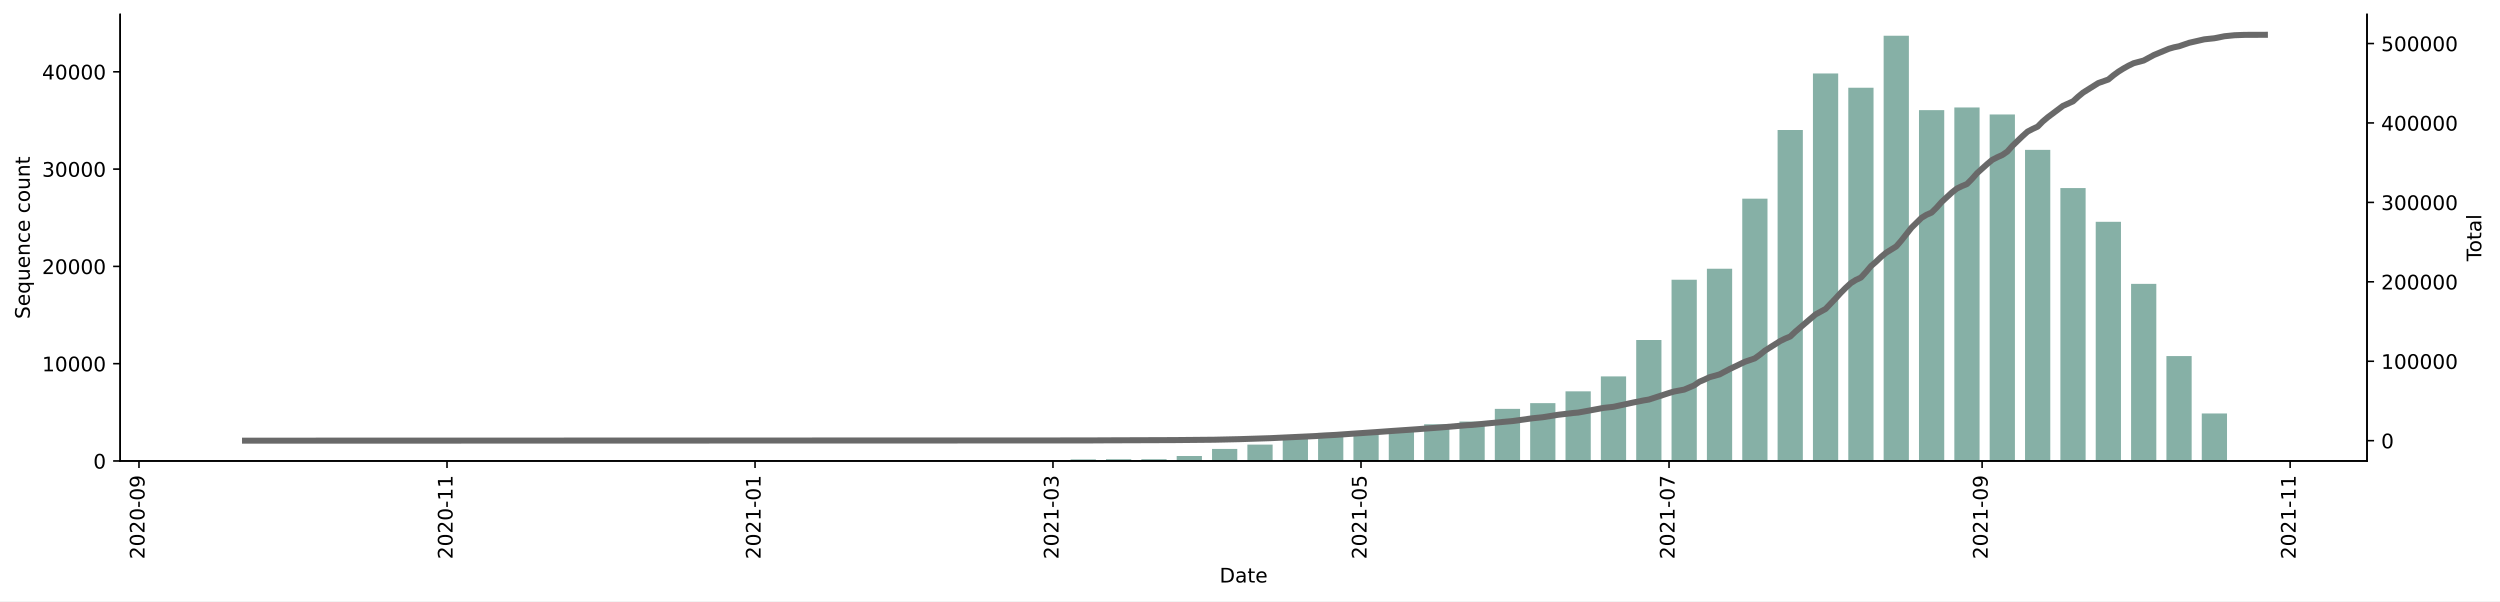
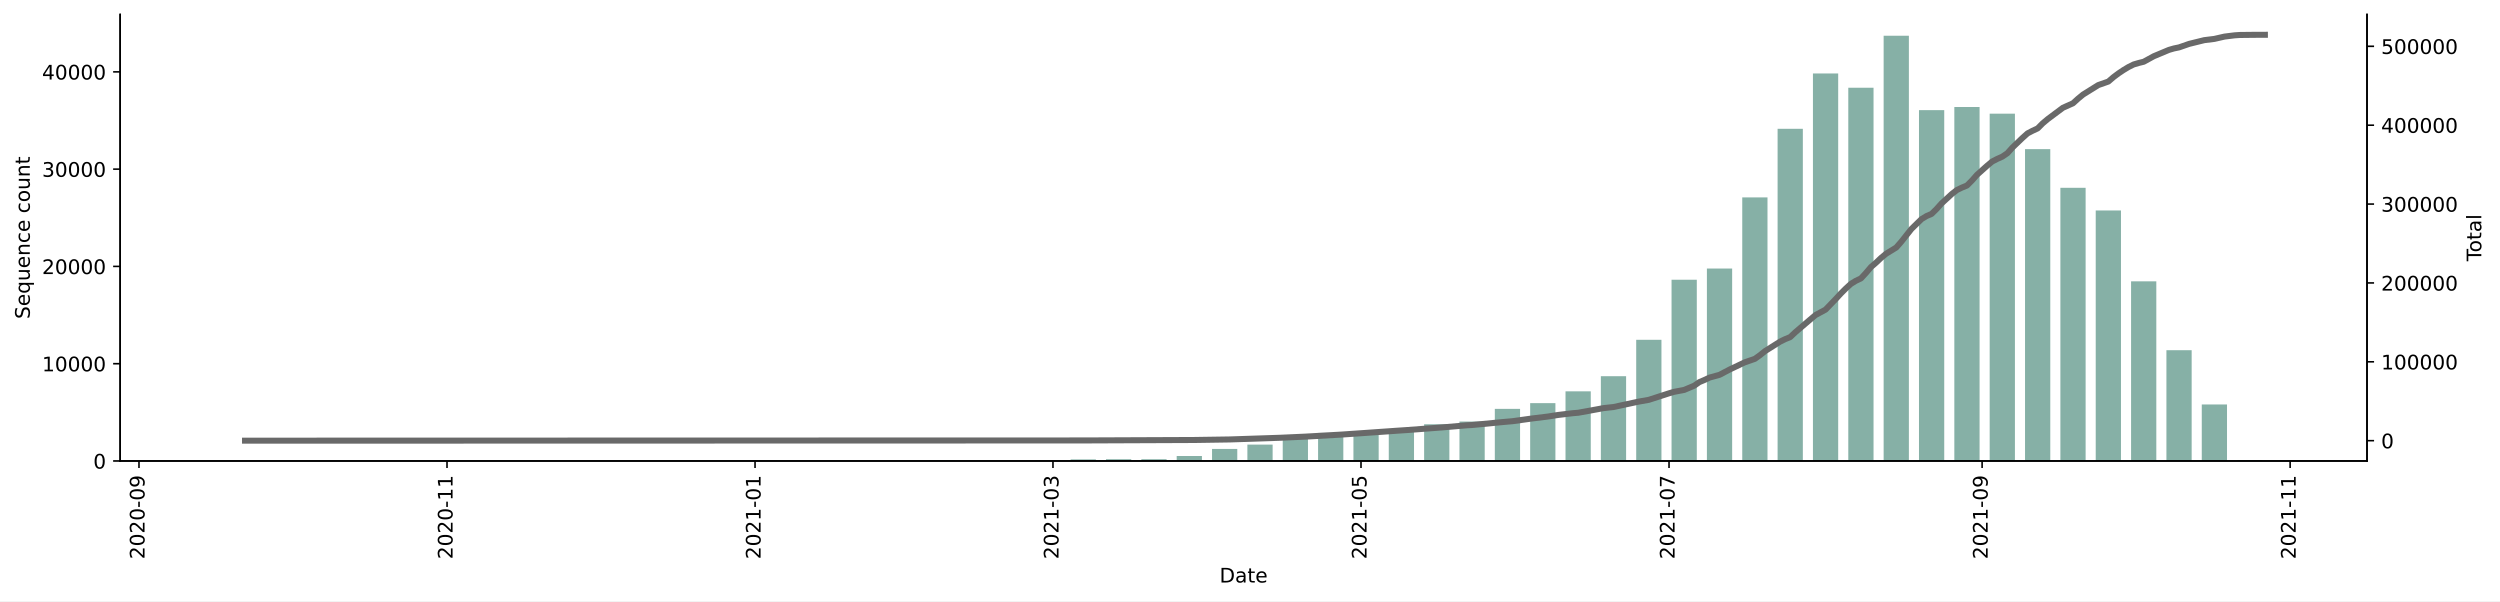
<svg xmlns="http://www.w3.org/2000/svg" xmlns:xlink="http://www.w3.org/1999/xlink" height="298.621pt" version="1.1" viewBox="0 0 1241.744 298.621" width="1241.744pt">
  <defs>
    <style type="text/css">*{stroke-linecap:butt;stroke-linejoin:round;}</style>
  </defs>
  <g id="figure_1">
    <g id="patch_1">
      <path d="M 0 298.621  L 1241.744 298.621  L 1241.744 0  L 0 0  z " style="fill:#ffffff;" />
    </g>
    <g id="axes_1">
      <g id="patch_2">
        <path d="M 59.691 228.96  L 1175.691 228.96  L 1175.691 7.2  L 59.691 7.2  z " style="fill:#ffffff;" />
      </g>
      <g id="patch_3">
-         <path clip-path="url(#p5afd27283a)" d="M 110.418 228.96  L 122.959 228.96  L 122.959 228.955  L 110.418 228.955  z " style="fill:#86b0a6;" />
+         <path clip-path="url(#pdc3db22666)" d="M 110.418 228.96  L 122.959 228.96  L 122.959 228.955  L 110.418 228.955  z " style="fill:#86b0a6;" />
      </g>
      <g id="patch_4">
-         <path clip-path="url(#p5afd27283a)" d="M 163.089 228.96  L 175.63 228.96  L 175.63 228.878  L 163.089 228.878  z " style="fill:#86b0a6;" />
+         <path clip-path="url(#pdc3db22666)" d="M 163.089 228.96  L 175.63 228.96  L 175.63 228.878  L 163.089 228.878  z " style="fill:#86b0a6;" />
      </g>
      <g id="patch_5">
-         <path clip-path="url(#p5afd27283a)" d="M 198.203 228.96  L 210.744 228.96  L 210.744 228.955  L 198.203 228.955  z " style="fill:#86b0a6;" />
+         <path clip-path="url(#pdc3db22666)" d="M 198.203 228.96  L 210.744 228.96  L 210.744 228.955  L 198.203 228.955  z " style="fill:#86b0a6;" />
      </g>
      <g id="patch_6">
-         <path clip-path="url(#p5afd27283a)" d="M 233.317 228.96  L 245.858 228.96  L 245.858 228.955  L 233.317 228.955  z " style="fill:#86b0a6;" />
+         <path clip-path="url(#pdc3db22666)" d="M 233.317 228.96  L 245.858 228.96  L 245.858 228.955  L 233.317 228.955  z " style="fill:#86b0a6;" />
      </g>
      <g id="patch_7">
-         <path clip-path="url(#p5afd27283a)" d="M 250.874 228.96  L 263.415 228.96  L 263.415 228.95  L 250.874 228.95  z " style="fill:#86b0a6;" />
+         <path clip-path="url(#pdc3db22666)" d="M 250.874 228.96  L 263.415 228.96  L 263.415 228.95  L 250.874 228.95  z " style="fill:#86b0a6;" />
      </g>
      <g id="patch_8">
-         <path clip-path="url(#p5afd27283a)" d="M 356.216 228.96  L 368.757 228.96  L 368.757 228.946  L 356.216 228.946  z " style="fill:#86b0a6;" />
+         <path clip-path="url(#pdc3db22666)" d="M 321.102 228.96  L 333.643 228.96  L 333.643 228.955  L 321.102 228.955  z " style="fill:#86b0a6;" />
      </g>
      <g id="patch_9">
-         <path clip-path="url(#p5afd27283a)" d="M 373.773 228.96  L 386.314 228.96  L 386.314 228.733  L 373.773 228.733  z " style="fill:#86b0a6;" />
+         <path clip-path="url(#pdc3db22666)" d="M 356.216 228.96  L 368.757 228.96  L 368.757 228.946  L 356.216 228.946  z " style="fill:#86b0a6;" />
      </g>
      <g id="patch_10">
-         <path clip-path="url(#p5afd27283a)" d="M 391.33 228.96  L 403.871 228.96  L 403.871 228.897  L 391.33 228.897  z " style="fill:#86b0a6;" />
+         <path clip-path="url(#pdc3db22666)" d="M 373.773 228.96  L 386.314 228.96  L 386.314 228.733  L 373.773 228.733  z " style="fill:#86b0a6;" />
      </g>
      <g id="patch_11">
-         <path clip-path="url(#p5afd27283a)" d="M 408.887 228.96  L 421.428 228.96  L 421.428 228.955  L 408.887 228.955  z " style="fill:#86b0a6;" />
+         <path clip-path="url(#pdc3db22666)" d="M 391.33 228.96  L 403.871 228.96  L 403.871 228.897  L 391.33 228.897  z " style="fill:#86b0a6;" />
      </g>
      <g id="patch_12">
-         <path clip-path="url(#p5afd27283a)" d="M 426.444 228.96  L 438.985 228.96  L 438.985 228.921  L 426.444 228.921  z " style="fill:#86b0a6;" />
+         <path clip-path="url(#pdc3db22666)" d="M 408.887 228.96  L 421.428 228.96  L 421.428 228.955  L 408.887 228.955  z " style="fill:#86b0a6;" />
      </g>
      <g id="patch_13">
-         <path clip-path="url(#p5afd27283a)" d="M 444.001 228.96  L 456.542 228.96  L 456.542 228.868  L 444.001 228.868  z " style="fill:#86b0a6;" />
+         <path clip-path="url(#pdc3db22666)" d="M 426.444 228.96  L 438.985 228.96  L 438.985 228.921  L 426.444 228.921  z " style="fill:#86b0a6;" />
      </g>
      <g id="patch_14">
-         <path clip-path="url(#p5afd27283a)" d="M 461.558 228.96  L 474.099 228.96  L 474.099 228.559  L 461.558 228.559  z " style="fill:#86b0a6;" />
+         <path clip-path="url(#pdc3db22666)" d="M 444.001 228.96  L 456.542 228.96  L 456.542 228.868  L 444.001 228.868  z " style="fill:#86b0a6;" />
      </g>
      <g id="patch_15">
-         <path clip-path="url(#p5afd27283a)" d="M 479.116 228.96  L 491.656 228.96  L 491.656 228.955  L 479.116 228.955  z " style="fill:#86b0a6;" />
+         <path clip-path="url(#pdc3db22666)" d="M 461.558 228.96  L 474.099 228.96  L 474.099 228.559  L 461.558 228.559  z " style="fill:#86b0a6;" />
      </g>
      <g id="patch_16">
-         <path clip-path="url(#p5afd27283a)" d="M 496.673 228.96  L 509.213 228.96  L 509.213 228.936  L 496.673 228.936  z " style="fill:#86b0a6;" />
+         <path clip-path="url(#pdc3db22666)" d="M 479.116 228.96  L 491.656 228.96  L 491.656 228.955  L 479.116 228.955  z " style="fill:#86b0a6;" />
      </g>
      <g id="patch_17">
-         <path clip-path="url(#p5afd27283a)" d="M 514.23 228.96  L 526.77 228.96  L 526.77 228.694  L 514.23 228.694  z " style="fill:#86b0a6;" />
+         <path clip-path="url(#pdc3db22666)" d="M 496.673 228.96  L 509.213 228.96  L 509.213 228.878  L 496.673 228.878  z " style="fill:#86b0a6;" />
      </g>
      <g id="patch_18">
-         <path clip-path="url(#p5afd27283a)" d="M 531.787 228.96  L 544.327 228.96  L 544.327 228.187  L 531.787 228.187  z " style="fill:#86b0a6;" />
+         <path clip-path="url(#pdc3db22666)" d="M 514.23 228.96  L 526.77 228.96  L 526.77 228.694  L 514.23 228.694  z " style="fill:#86b0a6;" />
      </g>
      <g id="patch_19">
-         <path clip-path="url(#p5afd27283a)" d="M 549.344 228.96  L 561.884 228.96  L 561.884 228.081  L 549.344 228.081  z " style="fill:#86b0a6;" />
+         <path clip-path="url(#pdc3db22666)" d="M 531.787 228.96  L 544.327 228.96  L 544.327 228.187  L 531.787 228.187  z " style="fill:#86b0a6;" />
      </g>
      <g id="patch_20">
-         <path clip-path="url(#p5afd27283a)" d="M 566.901 228.96  L 579.441 228.96  L 579.441 228.09  L 566.901 228.09  z " style="fill:#86b0a6;" />
+         <path clip-path="url(#pdc3db22666)" d="M 549.344 228.96  L 561.884 228.96  L 561.884 228.081  L 549.344 228.081  z " style="fill:#86b0a6;" />
      </g>
      <g id="patch_21">
-         <path clip-path="url(#p5afd27283a)" d="M 584.458 228.96  L 596.998 228.96  L 596.998 226.5  L 584.458 226.5  z " style="fill:#86b0a6;" />
+         <path clip-path="url(#pdc3db22666)" d="M 566.901 228.96  L 579.441 228.96  L 579.441 228.09  L 566.901 228.09  z " style="fill:#86b0a6;" />
      </g>
      <g id="patch_22">
-         <path clip-path="url(#p5afd27283a)" d="M 602.015 228.96  L 614.555 228.96  L 614.555 222.987  L 602.015 222.987  z " style="fill:#86b0a6;" />
+         <path clip-path="url(#pdc3db22666)" d="M 584.458 228.96  L 596.998 228.96  L 596.998 226.501  L 584.458 226.501  z " style="fill:#86b0a6;" />
      </g>
      <g id="patch_23">
-         <path clip-path="url(#p5afd27283a)" d="M 619.572 228.96  L 632.112 228.96  L 632.112 220.847  L 619.572 220.847  z " style="fill:#86b0a6;" />
+         <path clip-path="url(#pdc3db22666)" d="M 602.015 228.96  L 614.555 228.96  L 614.555 222.989  L 602.015 222.989  z " style="fill:#86b0a6;" />
      </g>
      <g id="patch_24">
-         <path clip-path="url(#p5afd27283a)" d="M 637.129 228.96  L 649.669 228.96  L 649.669 217.276  L 637.129 217.276  z " style="fill:#86b0a6;" />
+         <path clip-path="url(#pdc3db22666)" d="M 619.572 228.96  L 632.112 228.96  L 632.112 220.848  L 619.572 220.848  z " style="fill:#86b0a6;" />
      </g>
      <g id="patch_25">
-         <path clip-path="url(#p5afd27283a)" d="M 654.686 228.96  L 667.227 228.96  L 667.227 215.038  L 654.686 215.038  z " style="fill:#86b0a6;" />
+         <path clip-path="url(#pdc3db22666)" d="M 637.129 228.96  L 649.669 228.96  L 649.669 217.278  L 637.129 217.278  z " style="fill:#86b0a6;" />
      </g>
      <g id="patch_26">
-         <path clip-path="url(#p5afd27283a)" d="M 672.243 228.96  L 684.784 228.96  L 684.784 214.226  L 672.243 214.226  z " style="fill:#86b0a6;" />
+         <path clip-path="url(#pdc3db22666)" d="M 654.686 228.96  L 667.227 228.96  L 667.227 215.041  L 654.686 215.041  z " style="fill:#86b0a6;" />
      </g>
      <g id="patch_27">
-         <path clip-path="url(#p5afd27283a)" d="M 689.8 228.96  L 702.341 228.96  L 702.341 213.593  L 689.8 213.593  z " style="fill:#86b0a6;" />
+         <path clip-path="url(#pdc3db22666)" d="M 672.243 228.96  L 684.784 228.96  L 684.784 214.229  L 672.243 214.229  z " style="fill:#86b0a6;" />
      </g>
      <g id="patch_28">
-         <path clip-path="url(#p5afd27283a)" d="M 707.357 228.96  L 719.898 228.96  L 719.898 210.742  L 707.357 210.742  z " style="fill:#86b0a6;" />
+         <path clip-path="url(#pdc3db22666)" d="M 689.8 228.96  L 702.341 228.96  L 702.341 213.596  L 689.8 213.596  z " style="fill:#86b0a6;" />
      </g>
      <g id="patch_29">
-         <path clip-path="url(#p5afd27283a)" d="M 724.914 228.96  L 737.455 228.96  L 737.455 209.38  L 724.914 209.38  z " style="fill:#86b0a6;" />
+         <path clip-path="url(#pdc3db22666)" d="M 707.357 228.96  L 719.898 228.96  L 719.898 210.746  L 707.357 210.746  z " style="fill:#86b0a6;" />
      </g>
      <g id="patch_30">
-         <path clip-path="url(#p5afd27283a)" d="M 742.471 228.96  L 755.012 228.96  L 755.012 203.069  L 742.471 203.069  z " style="fill:#86b0a6;" />
+         <path clip-path="url(#pdc3db22666)" d="M 724.914 228.96  L 737.455 228.96  L 737.455 209.384  L 724.914 209.384  z " style="fill:#86b0a6;" />
      </g>
      <g id="patch_31">
-         <path clip-path="url(#p5afd27283a)" d="M 760.028 228.96  L 772.569 228.96  L 772.569 200.222  L 760.028 200.222  z " style="fill:#86b0a6;" />
+         <path clip-path="url(#pdc3db22666)" d="M 742.471 228.96  L 755.012 228.96  L 755.012 203.074  L 742.471 203.074  z " style="fill:#86b0a6;" />
      </g>
      <g id="patch_32">
-         <path clip-path="url(#p5afd27283a)" d="M 777.585 228.96  L 790.126 228.96  L 790.126 194.361  L 777.585 194.361  z " style="fill:#86b0a6;" />
+         <path clip-path="url(#pdc3db22666)" d="M 760.028 228.96  L 772.569 228.96  L 772.569 200.228  L 760.028 200.228  z " style="fill:#86b0a6;" />
      </g>
      <g id="patch_33">
-         <path clip-path="url(#p5afd27283a)" d="M 795.142 228.96  L 807.683 228.96  L 807.683 186.948  L 795.142 186.948  z " style="fill:#86b0a6;" />
+         <path clip-path="url(#pdc3db22666)" d="M 777.585 228.96  L 790.126 228.96  L 790.126 194.363  L 777.585 194.363  z " style="fill:#86b0a6;" />
      </g>
      <g id="patch_34">
-         <path clip-path="url(#p5afd27283a)" d="M 812.699 228.96  L 825.24 228.96  L 825.24 168.866  L 812.699 168.866  z " style="fill:#86b0a6;" />
+         <path clip-path="url(#pdc3db22666)" d="M 795.142 228.96  L 807.683 228.96  L 807.683 186.865  L 795.142 186.865  z " style="fill:#86b0a6;" />
      </g>
      <g id="patch_35">
-         <path clip-path="url(#p5afd27283a)" d="M 830.256 228.96  L 842.797 228.96  L 842.797 138.949  L 830.256 138.949  z " style="fill:#86b0a6;" />
+         <path clip-path="url(#pdc3db22666)" d="M 812.699 228.96  L 825.24 228.96  L 825.24 168.767  L 812.699 168.767  z " style="fill:#86b0a6;" />
      </g>
      <g id="patch_36">
-         <path clip-path="url(#p5afd27283a)" d="M 847.813 228.96  L 860.354 228.96  L 860.354 133.469  L 847.813 133.469  z " style="fill:#86b0a6;" />
+         <path clip-path="url(#pdc3db22666)" d="M 830.256 228.96  L 842.797 228.96  L 842.797 138.948  L 830.256 138.948  z " style="fill:#86b0a6;" />
      </g>
      <g id="patch_37">
-         <path clip-path="url(#p5afd27283a)" d="M 865.37 228.96  L 877.911 228.96  L 877.911 98.677  L 865.37 98.677  z " style="fill:#86b0a6;" />
+         <path clip-path="url(#pdc3db22666)" d="M 847.813 228.96  L 860.354 228.96  L 860.354 133.397  L 847.813 133.397  z " style="fill:#86b0a6;" />
      </g>
      <g id="patch_38">
-         <path clip-path="url(#p5afd27283a)" d="M 882.927 228.96  L 895.468 228.96  L 895.468 64.561  L 882.927 64.561  z " style="fill:#86b0a6;" />
+         <path clip-path="url(#pdc3db22666)" d="M 865.37 228.96  L 877.911 228.96  L 877.911 98.046  L 865.37 98.046  z " style="fill:#86b0a6;" />
      </g>
      <g id="patch_39">
-         <path clip-path="url(#p5afd27283a)" d="M 900.484 228.96  L 913.025 228.96  L 913.025 36.48  L 900.484 36.48  z " style="fill:#86b0a6;" />
+         <path clip-path="url(#pdc3db22666)" d="M 882.927 228.96  L 895.468 228.96  L 895.468 63.991  L 882.927 63.991  z " style="fill:#86b0a6;" />
      </g>
      <g id="patch_40">
-         <path clip-path="url(#p5afd27283a)" d="M 918.041 228.96  L 930.582 228.96  L 930.582 43.579  L 918.041 43.579  z " style="fill:#86b0a6;" />
+         <path clip-path="url(#pdc3db22666)" d="M 900.484 228.96  L 913.025 228.96  L 913.025 36.501  L 900.484 36.501  z " style="fill:#86b0a6;" />
      </g>
      <g id="patch_41">
-         <path clip-path="url(#p5afd27283a)" d="M 935.598 228.96  L 948.139 228.96  L 948.139 17.76  L 935.598 17.76  z " style="fill:#86b0a6;" />
+         <path clip-path="url(#pdc3db22666)" d="M 918.041 228.96  L 930.582 228.96  L 930.582 43.574  L 918.041 43.574  z " style="fill:#86b0a6;" />
      </g>
      <g id="patch_42">
-         <path clip-path="url(#p5afd27283a)" d="M 953.155 228.96  L 965.696 228.96  L 965.696 54.698  L 953.155 54.698  z " style="fill:#86b0a6;" />
+         <path clip-path="url(#pdc3db22666)" d="M 935.598 228.96  L 948.139 228.96  L 948.139 17.76  L 935.598 17.76  z " style="fill:#86b0a6;" />
      </g>
      <g id="patch_43">
-         <path clip-path="url(#p5afd27283a)" d="M 970.712 228.96  L 983.253 228.96  L 983.253 53.393  L 970.712 53.393  z " style="fill:#86b0a6;" />
+         <path clip-path="url(#pdc3db22666)" d="M 953.155 228.96  L 965.696 228.96  L 965.696 54.705  L 953.155 54.705  z " style="fill:#86b0a6;" />
      </g>
      <g id="patch_44">
-         <path clip-path="url(#p5afd27283a)" d="M 988.269 228.96  L 1000.81 228.96  L 1000.81 56.848  L 988.269 56.848  z " style="fill:#86b0a6;" />
+         <path clip-path="url(#pdc3db22666)" d="M 970.712 228.96  L 983.253 228.96  L 983.253 53.159  L 970.712 53.159  z " style="fill:#86b0a6;" />
      </g>
      <g id="patch_45">
-         <path clip-path="url(#p5afd27283a)" d="M 1005.826 228.96  L 1018.367 228.96  L 1018.367 74.428  L 1005.826 74.428  z " style="fill:#86b0a6;" />
+         <path clip-path="url(#pdc3db22666)" d="M 988.269 228.96  L 1000.81 228.96  L 1000.81 56.473  L 988.269 56.473  z " style="fill:#86b0a6;" />
      </g>
      <g id="patch_46">
-         <path clip-path="url(#p5afd27283a)" d="M 1023.383 228.96  L 1035.924 228.96  L 1035.924 93.414  L 1023.383 93.414  z " style="fill:#86b0a6;" />
+         <path clip-path="url(#pdc3db22666)" d="M 1005.826 228.96  L 1018.367 228.96  L 1018.367 74.088  L 1005.826 74.088  z " style="fill:#86b0a6;" />
      </g>
      <g id="patch_47">
-         <path clip-path="url(#p5afd27283a)" d="M 1040.94 228.96  L 1053.481 228.96  L 1053.481 110.158  L 1040.94 110.158  z " style="fill:#86b0a6;" />
+         <path clip-path="url(#pdc3db22666)" d="M 1023.383 228.96  L 1035.924 228.96  L 1035.924 93.288  L 1023.383 93.288  z " style="fill:#86b0a6;" />
      </g>
      <g id="patch_48">
-         <path clip-path="url(#p5afd27283a)" d="M 1058.497 228.96  L 1071.038 228.96  L 1071.038 141.008  L 1058.497 141.008  z " style="fill:#86b0a6;" />
+         <path clip-path="url(#pdc3db22666)" d="M 1040.94 228.96  L 1053.481 228.96  L 1053.481 104.535  L 1040.94 104.535  z " style="fill:#86b0a6;" />
      </g>
      <g id="patch_49">
-         <path clip-path="url(#p5afd27283a)" d="M 1076.054 228.96  L 1088.595 228.96  L 1088.595 176.873  L 1076.054 176.873  z " style="fill:#86b0a6;" />
+         <path clip-path="url(#pdc3db22666)" d="M 1058.497 228.96  L 1071.038 228.96  L 1071.038 139.75  L 1058.497 139.75  z " style="fill:#86b0a6;" />
      </g>
      <g id="patch_50">
-         <path clip-path="url(#p5afd27283a)" d="M 1093.612 228.96  L 1106.152 228.96  L 1106.152 205.359  L 1093.612 205.359  z " style="fill:#86b0a6;" />
+         <path clip-path="url(#pdc3db22666)" d="M 1076.054 228.96  L 1088.595 228.96  L 1088.595 173.936  L 1076.054 173.936  z " style="fill:#86b0a6;" />
      </g>
      <g id="patch_51">
-         <path clip-path="url(#p5afd27283a)" d="M 1111.169 228.96  L 1123.709 228.96  L 1123.709 228.506  L 1111.169 228.506  z " style="fill:#86b0a6;" />
+         <path clip-path="url(#pdc3db22666)" d="M 1093.612 228.96  L 1106.152 228.96  L 1106.152 200.905  L 1093.612 200.905  z " style="fill:#86b0a6;" />
+       </g>
+       <g id="patch_52">
+         <path clip-path="url(#pdc3db22666)" d="M 1111.169 228.96  L 1123.709 228.96  L 1123.709 228.472  L 1111.169 228.472  z " style="fill:#86b0a6;" />
      </g>
      <g id="matplotlib.axis_1">
        <g id="xtick_1">
          <g id="line2d_1">
            <defs>
-               <path d="M 0 0  L 0 3.5  " id="m5d8fab10ee" style="stroke:#000000;stroke-width:0.8;" />
+               <path d="M 0 0  L 0 3.5  " id="m9b3afe8164" style="stroke:#000000;stroke-width:0.8;" />
            </defs>
            <g>
-               <use style="stroke:#000000;stroke-width:0.8;" x="69.033" xlink:href="#m5d8fab10ee" y="228.96" />
+               <use style="stroke:#000000;stroke-width:0.8;" x="69.033" xlink:href="#m9b3afe8164" y="228.96" />
            </g>
          </g>
          <g id="text_1">
            <g transform="translate(71.79285 277.7428)rotate(-90)scale(0.1 -0.1)">
              <defs>
                <path d="M 1228 531  L 3431 531  L 3431 0  L 469 0  L 469 531  Q 828 903 1448 1529  Q 2069 2156 2228 2338  Q 2531 2678 2651 2914  Q 2772 3150 2772 3378  Q 2772 3750 2511 3984  Q 2250 4219 1831 4219  Q 1534 4219 1204 4116  Q 875 4013 500 3803  L 500 4441  Q 881 4594 1212 4672  Q 1544 4750 1819 4750  Q 2544 4750 2975 4387  Q 3406 4025 3406 3419  Q 3406 3131 3298 2873  Q 3191 2616 2906 2266  Q 2828 2175 2409 1742  Q 1991 1309 1228 531  z " id="DejaVuSans-32" transform="scale(0.015625)" />
                <path d="M 2034 4250  Q 1547 4250 1301 3770  Q 1056 3291 1056 2328  Q 1056 1369 1301 889  Q 1547 409 2034 409  Q 2525 409 2770 889  Q 3016 1369 3016 2328  Q 3016 3291 2770 3770  Q 2525 4250 2034 4250  z M 2034 4750  Q 2819 4750 3233 4129  Q 3647 3509 3647 2328  Q 3647 1150 3233 529  Q 2819 -91 2034 -91  Q 1250 -91 836 529  Q 422 1150 422 2328  Q 422 3509 836 4129  Q 1250 4750 2034 4750  z " id="DejaVuSans-30" transform="scale(0.015625)" />
                <path d="M 313 2009  L 1997 2009  L 1997 1497  L 313 1497  L 313 2009  z " id="DejaVuSans-2d" transform="scale(0.015625)" />
                <path d="M 703 97  L 703 672  Q 941 559 1184 500  Q 1428 441 1663 441  Q 2288 441 2617 861  Q 2947 1281 2994 2138  Q 2813 1869 2534 1725  Q 2256 1581 1919 1581  Q 1219 1581 811 2004  Q 403 2428 403 3163  Q 403 3881 828 4315  Q 1253 4750 1959 4750  Q 2769 4750 3195 4129  Q 3622 3509 3622 2328  Q 3622 1225 3098 567  Q 2575 -91 1691 -91  Q 1453 -91 1209 -44  Q 966 3 703 97  z M 1959 2075  Q 2384 2075 2632 2365  Q 2881 2656 2881 3163  Q 2881 3666 2632 3958  Q 2384 4250 1959 4250  Q 1534 4250 1286 3958  Q 1038 3666 1038 3163  Q 1038 2656 1286 2365  Q 1534 2075 1959 2075  z " id="DejaVuSans-39" transform="scale(0.015625)" />
              </defs>
              <use xlink:href="#DejaVuSans-32" />
              <use x="63.623" xlink:href="#DejaVuSans-30" />
              <use x="127.246" xlink:href="#DejaVuSans-32" />
              <use x="190.869" xlink:href="#DejaVuSans-30" />
              <use x="254.492" xlink:href="#DejaVuSans-2d" />
              <use x="290.576" xlink:href="#DejaVuSans-30" />
              <use x="354.199" xlink:href="#DejaVuSans-39" />
            </g>
          </g>
        </g>
        <g id="xtick_2">
          <g id="line2d_2">
            <g>
-               <use style="stroke:#000000;stroke-width:0.8;" x="222.03" xlink:href="#m5d8fab10ee" y="228.96" />
+               <use style="stroke:#000000;stroke-width:0.8;" x="222.03" xlink:href="#m9b3afe8164" y="228.96" />
            </g>
          </g>
          <g id="text_2">
            <g transform="translate(224.7898 277.7428)rotate(-90)scale(0.1 -0.1)">
              <defs>
                <path d="M 794 531  L 1825 531  L 1825 4091  L 703 3866  L 703 4441  L 1819 4666  L 2450 4666  L 2450 531  L 3481 531  L 3481 0  L 794 0  L 794 531  z " id="DejaVuSans-31" transform="scale(0.015625)" />
              </defs>
              <use xlink:href="#DejaVuSans-32" />
              <use x="63.623" xlink:href="#DejaVuSans-30" />
              <use x="127.246" xlink:href="#DejaVuSans-32" />
              <use x="190.869" xlink:href="#DejaVuSans-30" />
              <use x="254.492" xlink:href="#DejaVuSans-2d" />
              <use x="290.576" xlink:href="#DejaVuSans-31" />
              <use x="354.199" xlink:href="#DejaVuSans-31" />
            </g>
          </g>
        </g>
        <g id="xtick_3">
          <g id="line2d_3">
            <g>
-               <use style="stroke:#000000;stroke-width:0.8;" x="375.027" xlink:href="#m5d8fab10ee" y="228.96" />
+               <use style="stroke:#000000;stroke-width:0.8;" x="375.027" xlink:href="#m9b3afe8164" y="228.96" />
            </g>
          </g>
          <g id="text_3">
            <g transform="translate(377.7868 277.7428)rotate(-90)scale(0.1 -0.1)">
              <use xlink:href="#DejaVuSans-32" />
              <use x="63.623" xlink:href="#DejaVuSans-30" />
              <use x="127.246" xlink:href="#DejaVuSans-32" />
              <use x="190.869" xlink:href="#DejaVuSans-31" />
              <use x="254.492" xlink:href="#DejaVuSans-2d" />
              <use x="290.576" xlink:href="#DejaVuSans-30" />
              <use x="354.199" xlink:href="#DejaVuSans-31" />
            </g>
          </g>
        </g>
        <g id="xtick_4">
          <g id="line2d_4">
            <g>
-               <use style="stroke:#000000;stroke-width:0.8;" x="523.008" xlink:href="#m5d8fab10ee" y="228.96" />
+               <use style="stroke:#000000;stroke-width:0.8;" x="523.008" xlink:href="#m9b3afe8164" y="228.96" />
            </g>
          </g>
          <g id="text_4">
            <g transform="translate(525.7675 277.7428)rotate(-90)scale(0.1 -0.1)">
              <defs>
                <path d="M 2597 2516  Q 3050 2419 3304 2112  Q 3559 1806 3559 1356  Q 3559 666 3084 287  Q 2609 -91 1734 -91  Q 1441 -91 1130 -33  Q 819 25 488 141  L 488 750  Q 750 597 1062 519  Q 1375 441 1716 441  Q 2309 441 2620 675  Q 2931 909 2931 1356  Q 2931 1769 2642 2001  Q 2353 2234 1838 2234  L 1294 2234  L 1294 2753  L 1863 2753  Q 2328 2753 2575 2939  Q 2822 3125 2822 3475  Q 2822 3834 2567 4026  Q 2313 4219 1838 4219  Q 1578 4219 1281 4162  Q 984 4106 628 3988  L 628 4550  Q 988 4650 1302 4700  Q 1616 4750 1894 4750  Q 2613 4750 3031 4423  Q 3450 4097 3450 3541  Q 3450 3153 3228 2886  Q 3006 2619 2597 2516  z " id="DejaVuSans-33" transform="scale(0.015625)" />
              </defs>
              <use xlink:href="#DejaVuSans-32" />
              <use x="63.623" xlink:href="#DejaVuSans-30" />
              <use x="127.246" xlink:href="#DejaVuSans-32" />
              <use x="190.869" xlink:href="#DejaVuSans-31" />
              <use x="254.492" xlink:href="#DejaVuSans-2d" />
              <use x="290.576" xlink:href="#DejaVuSans-30" />
              <use x="354.199" xlink:href="#DejaVuSans-33" />
            </g>
          </g>
        </g>
        <g id="xtick_5">
          <g id="line2d_5">
            <g>
-               <use style="stroke:#000000;stroke-width:0.8;" x="676.005" xlink:href="#m5d8fab10ee" y="228.96" />
+               <use style="stroke:#000000;stroke-width:0.8;" x="676.005" xlink:href="#m9b3afe8164" y="228.96" />
            </g>
          </g>
          <g id="text_5">
            <g transform="translate(678.7644 277.7428)rotate(-90)scale(0.1 -0.1)">
              <defs>
                <path d="M 691 4666  L 3169 4666  L 3169 4134  L 1269 4134  L 1269 2991  Q 1406 3038 1543 3061  Q 1681 3084 1819 3084  Q 2600 3084 3056 2656  Q 3513 2228 3513 1497  Q 3513 744 3044 326  Q 2575 -91 1722 -91  Q 1428 -91 1123 -41  Q 819 9 494 109  L 494 744  Q 775 591 1075 516  Q 1375 441 1709 441  Q 2250 441 2565 725  Q 2881 1009 2881 1497  Q 2881 1984 2565 2268  Q 2250 2553 1709 2553  Q 1456 2553 1204 2497  Q 953 2441 691 2322  L 691 4666  z " id="DejaVuSans-35" transform="scale(0.015625)" />
              </defs>
              <use xlink:href="#DejaVuSans-32" />
              <use x="63.623" xlink:href="#DejaVuSans-30" />
              <use x="127.246" xlink:href="#DejaVuSans-32" />
              <use x="190.869" xlink:href="#DejaVuSans-31" />
              <use x="254.492" xlink:href="#DejaVuSans-2d" />
              <use x="290.576" xlink:href="#DejaVuSans-30" />
              <use x="354.199" xlink:href="#DejaVuSans-35" />
            </g>
          </g>
        </g>
        <g id="xtick_6">
          <g id="line2d_6">
            <g>
-               <use style="stroke:#000000;stroke-width:0.8;" x="829.002" xlink:href="#m5d8fab10ee" y="228.96" />
+               <use style="stroke:#000000;stroke-width:0.8;" x="829.002" xlink:href="#m9b3afe8164" y="228.96" />
            </g>
          </g>
          <g id="text_6">
            <g transform="translate(831.7614 277.7428)rotate(-90)scale(0.1 -0.1)">
              <defs>
                <path d="M 525 4666  L 3525 4666  L 3525 4397  L 1831 0  L 1172 0  L 2766 4134  L 525 4134  L 525 4666  z " id="DejaVuSans-37" transform="scale(0.015625)" />
              </defs>
              <use xlink:href="#DejaVuSans-32" />
              <use x="63.623" xlink:href="#DejaVuSans-30" />
              <use x="127.246" xlink:href="#DejaVuSans-32" />
              <use x="190.869" xlink:href="#DejaVuSans-31" />
              <use x="254.492" xlink:href="#DejaVuSans-2d" />
              <use x="290.576" xlink:href="#DejaVuSans-30" />
              <use x="354.199" xlink:href="#DejaVuSans-37" />
            </g>
          </g>
        </g>
        <g id="xtick_7">
          <g id="line2d_7">
            <g>
-               <use style="stroke:#000000;stroke-width:0.8;" x="984.507" xlink:href="#m5d8fab10ee" y="228.96" />
+               <use style="stroke:#000000;stroke-width:0.8;" x="984.507" xlink:href="#m9b3afe8164" y="228.96" />
            </g>
          </g>
          <g id="text_7">
            <g transform="translate(987.2665 277.7428)rotate(-90)scale(0.1 -0.1)">
              <use xlink:href="#DejaVuSans-32" />
              <use x="63.623" xlink:href="#DejaVuSans-30" />
              <use x="127.246" xlink:href="#DejaVuSans-32" />
              <use x="190.869" xlink:href="#DejaVuSans-31" />
              <use x="254.492" xlink:href="#DejaVuSans-2d" />
              <use x="290.576" xlink:href="#DejaVuSans-30" />
              <use x="354.199" xlink:href="#DejaVuSans-39" />
            </g>
          </g>
        </g>
        <g id="xtick_8">
          <g id="line2d_8">
            <g>
-               <use style="stroke:#000000;stroke-width:0.8;" x="1137.504" xlink:href="#m5d8fab10ee" y="228.96" />
+               <use style="stroke:#000000;stroke-width:0.8;" x="1137.504" xlink:href="#m9b3afe8164" y="228.96" />
            </g>
          </g>
          <g id="text_8">
            <g transform="translate(1140.263 277.7428)rotate(-90)scale(0.1 -0.1)">
              <use xlink:href="#DejaVuSans-32" />
              <use x="63.623" xlink:href="#DejaVuSans-30" />
              <use x="127.246" xlink:href="#DejaVuSans-32" />
              <use x="190.869" xlink:href="#DejaVuSans-31" />
              <use x="254.492" xlink:href="#DejaVuSans-2d" />
              <use x="290.576" xlink:href="#DejaVuSans-31" />
              <use x="354.199" xlink:href="#DejaVuSans-31" />
            </g>
          </g>
        </g>
        <g id="text_9">
          <g transform="translate(605.7398 289.3413)scale(0.1 -0.1)">
            <defs>
              <path d="M 1259 4147  L 1259 519  L 2022 519  Q 2988 519 3436 956  Q 3884 1394 3884 2338  Q 3884 3275 3436 3711  Q 2988 4147 2022 4147  L 1259 4147  z M 628 4666  L 1925 4666  Q 3281 4666 3915 4102  Q 4550 3538 4550 2338  Q 4550 1131 3912 565  Q 3275 0 1925 0  L 628 0  L 628 4666  z " id="DejaVuSans-44" transform="scale(0.015625)" />
              <path d="M 2194 1759  Q 1497 1759 1228 1600  Q 959 1441 959 1056  Q 959 750 1161 570  Q 1363 391 1709 391  Q 2188 391 2477 730  Q 2766 1069 2766 1631  L 2766 1759  L 2194 1759  z M 3341 1997  L 3341 0  L 2766 0  L 2766 531  Q 2569 213 2275 61  Q 1981 -91 1556 -91  Q 1019 -91 701 211  Q 384 513 384 1019  Q 384 1609 779 1909  Q 1175 2209 1959 2209  L 2766 2209  L 2766 2266  Q 2766 2663 2505 2880  Q 2244 3097 1772 3097  Q 1472 3097 1187 3025  Q 903 2953 641 2809  L 641 3341  Q 956 3463 1253 3523  Q 1550 3584 1831 3584  Q 2591 3584 2966 3190  Q 3341 2797 3341 1997  z " id="DejaVuSans-61" transform="scale(0.015625)" />
              <path d="M 1172 4494  L 1172 3500  L 2356 3500  L 2356 3053  L 1172 3053  L 1172 1153  Q 1172 725 1289 603  Q 1406 481 1766 481  L 2356 481  L 2356 0  L 1766 0  Q 1100 0 847 248  Q 594 497 594 1153  L 594 3053  L 172 3053  L 172 3500  L 594 3500  L 594 4494  L 1172 4494  z " id="DejaVuSans-74" transform="scale(0.015625)" />
              <path d="M 3597 1894  L 3597 1613  L 953 1613  Q 991 1019 1311 708  Q 1631 397 2203 397  Q 2534 397 2845 478  Q 3156 559 3463 722  L 3463 178  Q 3153 47 2828 -22  Q 2503 -91 2169 -91  Q 1331 -91 842 396  Q 353 884 353 1716  Q 353 2575 817 3079  Q 1281 3584 2069 3584  Q 2775 3584 3186 3129  Q 3597 2675 3597 1894  z M 3022 2063  Q 3016 2534 2758 2815  Q 2500 3097 2075 3097  Q 1594 3097 1305 2825  Q 1016 2553 972 2059  L 3022 2063  z " id="DejaVuSans-65" transform="scale(0.015625)" />
            </defs>
            <use xlink:href="#DejaVuSans-44" />
            <use x="77.002" xlink:href="#DejaVuSans-61" />
            <use x="138.281" xlink:href="#DejaVuSans-74" />
            <use x="177.49" xlink:href="#DejaVuSans-65" />
          </g>
        </g>
      </g>
      <g id="matplotlib.axis_2">
        <g id="ytick_1">
          <g id="line2d_9">
            <defs>
-               <path d="M 0 0  L -3.5 0  " id="m4a1766622d" style="stroke:#000000;stroke-width:0.8;" />
+               <path d="M 0 0  L -3.5 0  " id="me69949c5e8" style="stroke:#000000;stroke-width:0.8;" />
            </defs>
            <g>
-               <use style="stroke:#000000;stroke-width:0.8;" x="59.691" xlink:href="#m4a1766622d" y="228.96" />
+               <use style="stroke:#000000;stroke-width:0.8;" x="59.691" xlink:href="#me69949c5e8" y="228.96" />
            </g>
          </g>
          <g id="text_10">
            <g transform="translate(46.32812 232.7592)scale(0.1 -0.1)">
              <use xlink:href="#DejaVuSans-30" />
            </g>
          </g>
        </g>
        <g id="ytick_2">
          <g id="line2d_10">
            <g>
-               <use style="stroke:#000000;stroke-width:0.8;" x="59.691" xlink:href="#m4a1766622d" y="180.637" />
+               <use style="stroke:#000000;stroke-width:0.8;" x="59.691" xlink:href="#me69949c5e8" y="180.647" />
            </g>
          </g>
          <g id="text_11">
-             <g transform="translate(20.87813 184.4363)scale(0.1 -0.1)">
+             <g transform="translate(20.87813 184.4463)scale(0.1 -0.1)">
              <use xlink:href="#DejaVuSans-31" />
              <use x="63.623" xlink:href="#DejaVuSans-30" />
              <use x="127.246" xlink:href="#DejaVuSans-30" />
              <use x="190.869" xlink:href="#DejaVuSans-30" />
              <use x="254.492" xlink:href="#DejaVuSans-30" />
            </g>
          </g>
        </g>
        <g id="ytick_3">
          <g id="line2d_11">
            <g>
-               <use style="stroke:#000000;stroke-width:0.8;" x="59.691" xlink:href="#m4a1766622d" y="132.314" />
+               <use style="stroke:#000000;stroke-width:0.8;" x="59.691" xlink:href="#me69949c5e8" y="132.334" />
            </g>
          </g>
          <g id="text_12">
-             <g transform="translate(20.87813 136.1134)scale(0.1 -0.1)">
+             <g transform="translate(20.87813 136.1333)scale(0.1 -0.1)">
              <use xlink:href="#DejaVuSans-32" />
              <use x="63.623" xlink:href="#DejaVuSans-30" />
              <use x="127.246" xlink:href="#DejaVuSans-30" />
              <use x="190.869" xlink:href="#DejaVuSans-30" />
              <use x="254.492" xlink:href="#DejaVuSans-30" />
            </g>
          </g>
        </g>
        <g id="ytick_4">
          <g id="line2d_12">
            <g>
-               <use style="stroke:#000000;stroke-width:0.8;" x="59.691" xlink:href="#m4a1766622d" y="83.991" />
+               <use style="stroke:#000000;stroke-width:0.8;" x="59.691" xlink:href="#me69949c5e8" y="84.021" />
            </g>
          </g>
          <g id="text_13">
-             <g transform="translate(20.87813 87.79057)scale(0.1 -0.1)">
+             <g transform="translate(20.87813 87.82041)scale(0.1 -0.1)">
              <use xlink:href="#DejaVuSans-33" />
              <use x="63.623" xlink:href="#DejaVuSans-30" />
              <use x="127.246" xlink:href="#DejaVuSans-30" />
              <use x="190.869" xlink:href="#DejaVuSans-30" />
              <use x="254.492" xlink:href="#DejaVuSans-30" />
            </g>
          </g>
        </g>
        <g id="ytick_5">
          <g id="line2d_13">
            <g>
-               <use style="stroke:#000000;stroke-width:0.8;" x="59.691" xlink:href="#m4a1766622d" y="35.668" />
+               <use style="stroke:#000000;stroke-width:0.8;" x="59.691" xlink:href="#me69949c5e8" y="35.708" />
            </g>
          </g>
          <g id="text_14">
-             <g transform="translate(20.87813 39.46768)scale(0.1 -0.1)">
+             <g transform="translate(20.87813 39.50747)scale(0.1 -0.1)">
              <defs>
                <path d="M 2419 4116  L 825 1625  L 2419 1625  L 2419 4116  z M 2253 4666  L 3047 4666  L 3047 1625  L 3713 1625  L 3713 1100  L 3047 1100  L 3047 0  L 2419 0  L 2419 1100  L 313 1100  L 313 1709  L 2253 4666  z " id="DejaVuSans-34" transform="scale(0.015625)" />
              </defs>
              <use xlink:href="#DejaVuSans-34" />
              <use x="63.623" xlink:href="#DejaVuSans-30" />
              <use x="127.246" xlink:href="#DejaVuSans-30" />
              <use x="190.869" xlink:href="#DejaVuSans-30" />
              <use x="254.492" xlink:href="#DejaVuSans-30" />
            </g>
          </g>
        </g>
        <g id="text_15">
          <g transform="translate(14.79844 158.4402)rotate(-90)scale(0.1 -0.1)">
            <defs>
              <path d="M 3425 4513  L 3425 3897  Q 3066 4069 2747 4153  Q 2428 4238 2131 4238  Q 1616 4238 1336 4038  Q 1056 3838 1056 3469  Q 1056 3159 1242 3001  Q 1428 2844 1947 2747  L 2328 2669  Q 3034 2534 3370 2195  Q 3706 1856 3706 1288  Q 3706 609 3251 259  Q 2797 -91 1919 -91  Q 1588 -91 1214 -16  Q 841 59 441 206  L 441 856  Q 825 641 1194 531  Q 1563 422 1919 422  Q 2459 422 2753 634  Q 3047 847 3047 1241  Q 3047 1584 2836 1778  Q 2625 1972 2144 2069  L 1759 2144  Q 1053 2284 737 2584  Q 422 2884 422 3419  Q 422 4038 858 4394  Q 1294 4750 2059 4750  Q 2388 4750 2728 4690  Q 3069 4631 3425 4513  z " id="DejaVuSans-53" transform="scale(0.015625)" />
              <path d="M 947 1747  Q 947 1113 1208 752  Q 1469 391 1925 391  Q 2381 391 2643 752  Q 2906 1113 2906 1747  Q 2906 2381 2643 2742  Q 2381 3103 1925 3103  Q 1469 3103 1208 2742  Q 947 2381 947 1747  z M 2906 525  Q 2725 213 2448 61  Q 2172 -91 1784 -91  Q 1150 -91 751 415  Q 353 922 353 1747  Q 353 2572 751 3078  Q 1150 3584 1784 3584  Q 2172 3584 2448 3432  Q 2725 3281 2906 2969  L 2906 3500  L 3481 3500  L 3481 -1331  L 2906 -1331  L 2906 525  z " id="DejaVuSans-71" transform="scale(0.015625)" />
              <path d="M 544 1381  L 544 3500  L 1119 3500  L 1119 1403  Q 1119 906 1312 657  Q 1506 409 1894 409  Q 2359 409 2629 706  Q 2900 1003 2900 1516  L 2900 3500  L 3475 3500  L 3475 0  L 2900 0  L 2900 538  Q 2691 219 2414 64  Q 2138 -91 1772 -91  Q 1169 -91 856 284  Q 544 659 544 1381  z M 1991 3584  L 1991 3584  z " id="DejaVuSans-75" transform="scale(0.015625)" />
              <path d="M 3513 2113  L 3513 0  L 2938 0  L 2938 2094  Q 2938 2591 2744 2837  Q 2550 3084 2163 3084  Q 1697 3084 1428 2787  Q 1159 2491 1159 1978  L 1159 0  L 581 0  L 581 3500  L 1159 3500  L 1159 2956  Q 1366 3272 1645 3428  Q 1925 3584 2291 3584  Q 2894 3584 3203 3211  Q 3513 2838 3513 2113  z " id="DejaVuSans-6e" transform="scale(0.015625)" />
              <path d="M 3122 3366  L 3122 2828  Q 2878 2963 2633 3030  Q 2388 3097 2138 3097  Q 1578 3097 1268 2742  Q 959 2388 959 1747  Q 959 1106 1268 751  Q 1578 397 2138 397  Q 2388 397 2633 464  Q 2878 531 3122 666  L 3122 134  Q 2881 22 2623 -34  Q 2366 -91 2075 -91  Q 1284 -91 818 406  Q 353 903 353 1747  Q 353 2603 823 3093  Q 1294 3584 2113 3584  Q 2378 3584 2631 3529  Q 2884 3475 3122 3366  z " id="DejaVuSans-63" transform="scale(0.015625)" />
              <path id="DejaVuSans-20" transform="scale(0.015625)" />
              <path d="M 1959 3097  Q 1497 3097 1228 2736  Q 959 2375 959 1747  Q 959 1119 1226 758  Q 1494 397 1959 397  Q 2419 397 2687 759  Q 2956 1122 2956 1747  Q 2956 2369 2687 2733  Q 2419 3097 1959 3097  z M 1959 3584  Q 2709 3584 3137 3096  Q 3566 2609 3566 1747  Q 3566 888 3137 398  Q 2709 -91 1959 -91  Q 1206 -91 779 398  Q 353 888 353 1747  Q 353 2609 779 3096  Q 1206 3584 1959 3584  z " id="DejaVuSans-6f" transform="scale(0.015625)" />
            </defs>
            <use xlink:href="#DejaVuSans-53" />
            <use x="63.477" xlink:href="#DejaVuSans-65" />
            <use x="125" xlink:href="#DejaVuSans-71" />
            <use x="188.477" xlink:href="#DejaVuSans-75" />
            <use x="251.855" xlink:href="#DejaVuSans-65" />
            <use x="313.379" xlink:href="#DejaVuSans-6e" />
            <use x="376.758" xlink:href="#DejaVuSans-63" />
            <use x="431.738" xlink:href="#DejaVuSans-65" />
            <use x="493.262" xlink:href="#DejaVuSans-20" />
            <use x="525.049" xlink:href="#DejaVuSans-63" />
            <use x="580.029" xlink:href="#DejaVuSans-6f" />
            <use x="641.211" xlink:href="#DejaVuSans-75" />
            <use x="704.59" xlink:href="#DejaVuSans-6e" />
            <use x="767.969" xlink:href="#DejaVuSans-74" />
          </g>
        </g>
      </g>
-       <g id="patch_52">
+       <g id="patch_53">
        <path d="M 59.691 228.96  L 59.691 7.2  " style="fill:none;stroke:#000000;stroke-linecap:square;stroke-linejoin:miter;stroke-width:0.8;" />
      </g>
-       <g id="patch_53">
+       <g id="patch_54">
        <path d="M 1175.691 228.96  L 1175.691 7.2  " style="fill:none;stroke:#000000;stroke-linecap:square;stroke-linejoin:miter;stroke-width:0.8;" />
      </g>
-       <g id="patch_54">
+       <g id="patch_55">
        <path d="M 59.691 228.96  L 1175.691 228.96  " style="fill:none;stroke:#000000;stroke-linecap:square;stroke-linejoin:miter;stroke-width:0.8;" />
      </g>
    </g>
    <g id="axes_2">
      <g id="matplotlib.axis_3">
        <g id="ytick_6">
          <g id="line2d_14">
            <defs>
-               <path d="M 0 0  L 3.5 0  " id="mc16ae82980" style="stroke:#000000;stroke-width:0.8;" />
+               <path d="M 0 0  L 3.5 0  " id="mc81eed8699" style="stroke:#000000;stroke-width:0.8;" />
            </defs>
            <g>
-               <use style="stroke:#000000;stroke-width:0.8;" x="1175.691" xlink:href="#mc16ae82980" y="218.88" />
+               <use style="stroke:#000000;stroke-width:0.8;" x="1175.691" xlink:href="#mc81eed8699" y="218.88" />
            </g>
          </g>
          <g id="text_16">
            <g transform="translate(1182.691 222.6796)scale(0.1 -0.1)">
              <use xlink:href="#DejaVuSans-30" />
            </g>
          </g>
        </g>
        <g id="ytick_7">
          <g id="line2d_15">
            <g>
-               <use style="stroke:#000000;stroke-width:0.8;" x="1175.691" xlink:href="#mc16ae82980" y="179.428" />
+               <use style="stroke:#000000;stroke-width:0.8;" x="1175.691" xlink:href="#mc81eed8699" y="179.704" />
            </g>
          </g>
          <g id="text_17">
-             <g transform="translate(1182.691 183.2276)scale(0.1 -0.1)">
+             <g transform="translate(1182.691 183.5029)scale(0.1 -0.1)">
              <use xlink:href="#DejaVuSans-31" />
              <use x="63.623" xlink:href="#DejaVuSans-30" />
              <use x="127.246" xlink:href="#DejaVuSans-30" />
              <use x="190.869" xlink:href="#DejaVuSans-30" />
              <use x="254.492" xlink:href="#DejaVuSans-30" />
              <use x="318.115" xlink:href="#DejaVuSans-30" />
            </g>
          </g>
        </g>
        <g id="ytick_8">
          <g id="line2d_16">
            <g>
-               <use style="stroke:#000000;stroke-width:0.8;" x="1175.691" xlink:href="#mc16ae82980" y="139.976" />
+               <use style="stroke:#000000;stroke-width:0.8;" x="1175.691" xlink:href="#mc81eed8699" y="140.527" />
            </g>
          </g>
          <g id="text_18">
-             <g transform="translate(1182.691 143.7757)scale(0.1 -0.1)">
+             <g transform="translate(1182.691 144.3263)scale(0.1 -0.1)">
              <use xlink:href="#DejaVuSans-32" />
              <use x="63.623" xlink:href="#DejaVuSans-30" />
              <use x="127.246" xlink:href="#DejaVuSans-30" />
              <use x="190.869" xlink:href="#DejaVuSans-30" />
              <use x="254.492" xlink:href="#DejaVuSans-30" />
              <use x="318.115" xlink:href="#DejaVuSans-30" />
            </g>
          </g>
        </g>
        <g id="ytick_9">
          <g id="line2d_17">
            <g>
-               <use style="stroke:#000000;stroke-width:0.8;" x="1175.691" xlink:href="#mc16ae82980" y="100.524" />
+               <use style="stroke:#000000;stroke-width:0.8;" x="1175.691" xlink:href="#mc81eed8699" y="101.35" />
            </g>
          </g>
          <g id="text_19">
-             <g transform="translate(1182.691 104.3237)scale(0.1 -0.1)">
+             <g transform="translate(1182.691 105.1496)scale(0.1 -0.1)">
              <use xlink:href="#DejaVuSans-33" />
              <use x="63.623" xlink:href="#DejaVuSans-30" />
              <use x="127.246" xlink:href="#DejaVuSans-30" />
              <use x="190.869" xlink:href="#DejaVuSans-30" />
              <use x="254.492" xlink:href="#DejaVuSans-30" />
              <use x="318.115" xlink:href="#DejaVuSans-30" />
            </g>
          </g>
        </g>
        <g id="ytick_10">
          <g id="line2d_18">
            <g>
-               <use style="stroke:#000000;stroke-width:0.8;" x="1175.691" xlink:href="#mc16ae82980" y="61.072" />
+               <use style="stroke:#000000;stroke-width:0.8;" x="1175.691" xlink:href="#mc81eed8699" y="62.174" />
            </g>
          </g>
          <g id="text_20">
-             <g transform="translate(1182.691 64.8717)scale(0.1 -0.1)">
+             <g transform="translate(1182.691 65.97294)scale(0.1 -0.1)">
              <use xlink:href="#DejaVuSans-34" />
              <use x="63.623" xlink:href="#DejaVuSans-30" />
              <use x="127.246" xlink:href="#DejaVuSans-30" />
              <use x="190.869" xlink:href="#DejaVuSans-30" />
              <use x="254.492" xlink:href="#DejaVuSans-30" />
              <use x="318.115" xlink:href="#DejaVuSans-30" />
            </g>
          </g>
        </g>
        <g id="ytick_11">
          <g id="line2d_19">
            <g>
-               <use style="stroke:#000000;stroke-width:0.8;" x="1175.691" xlink:href="#mc16ae82980" y="21.621" />
+               <use style="stroke:#000000;stroke-width:0.8;" x="1175.691" xlink:href="#mc81eed8699" y="22.997" />
            </g>
          </g>
          <g id="text_21">
-             <g transform="translate(1182.691 25.41972)scale(0.1 -0.1)">
+             <g transform="translate(1182.691 26.79627)scale(0.1 -0.1)">
              <use xlink:href="#DejaVuSans-35" />
              <use x="63.623" xlink:href="#DejaVuSans-30" />
              <use x="127.246" xlink:href="#DejaVuSans-30" />
              <use x="190.869" xlink:href="#DejaVuSans-30" />
              <use x="254.492" xlink:href="#DejaVuSans-30" />
              <use x="318.115" xlink:href="#DejaVuSans-30" />
            </g>
          </g>
        </g>
        <g id="text_22">
          <g transform="translate(1232.464 129.7566)rotate(-90)scale(0.1 -0.1)">
            <defs>
              <path d="M -19 4666  L 3928 4666  L 3928 4134  L 2272 4134  L 2272 0  L 1638 0  L 1638 4134  L -19 4134  L -19 4666  z " id="DejaVuSans-54" transform="scale(0.015625)" />
              <path d="M 603 4863  L 1178 4863  L 1178 0  L 603 0  L 603 4863  z " id="DejaVuSans-6c" transform="scale(0.015625)" />
            </defs>
            <use xlink:href="#DejaVuSans-54" />
            <use x="44.084" xlink:href="#DejaVuSans-6f" />
            <use x="105.266" xlink:href="#DejaVuSans-74" />
            <use x="144.475" xlink:href="#DejaVuSans-61" />
            <use x="205.754" xlink:href="#DejaVuSans-6c" />
          </g>
        </g>
      </g>
      <g id="line2d_20">
-         <path clip-path="url(#p5afd27283a)" d="M 121.705 218.88  L 540.565 218.768  L 548.09 218.719  L 583.204 218.594  L 603.269 218.408  L 615.81 218.121  L 630.858 217.644  L 653.432 216.589  L 658.448 216.268  L 663.464 216.005  L 670.989 215.475  L 676.005 215.132  L 683.529 214.621  L 691.054 214.079  L 703.595 213.219  L 716.135 212.27  L 728.676 211.187  L 731.184 211.055  L 746.233 209.588  L 751.249 209.146  L 761.282 207.745  L 766.298 207.238  L 773.823 206.036  L 781.347 205.128  L 783.855 204.925  L 788.872 204.014  L 793.888 203.087  L 796.396 202.61  L 801.412 202.06  L 811.445 199.88  L 816.461 198.874  L 818.969 198.467  L 829.002 195.209  L 831.51 194.474  L 836.526 193.522  L 841.543 191.39  L 844.051 189.617  L 846.559 188.561  L 849.067 187.362  L 854.083 185.972  L 859.1 183.316  L 866.624 179.722  L 871.641 177.986  L 874.149 176.186  L 876.657 174.159  L 884.181 169.412  L 886.689 168.186  L 889.198 167.155  L 891.706 164.773  L 896.722 160.478  L 901.738 156.197  L 906.755 153.458  L 911.771 148.201  L 914.279 145.459  L 916.787 142.933  L 919.295 140.622  L 921.803 139.049  L 924.312 137.869  L 926.82 135.127  L 929.328 132.15  L 931.836 129.977  L 934.344 127.585  L 936.852 125.501  L 941.869 122.399  L 944.377 119.502  L 949.393 113.126  L 954.409 108.199  L 956.918 106.671  L 959.426 105.59  L 961.934 103.091  L 964.442 100.282  L 969.458 95.635  L 971.966 93.659  L 974.475 92.444  L 976.983 91.409  L 979.491 88.871  L 981.999 86.016  L 987.015 81.505  L 989.523 79.408  L 992.032 78.111  L 994.54 76.989  L 997.048 75.277  L 999.556 72.455  L 1004.572 67.622  L 1007.08 65.371  L 1009.589 64.059  L 1012.097 62.898  L 1014.605 60.365  L 1017.113 58.25  L 1024.637 52.603  L 1029.654 50.345  L 1032.162 48.054  L 1034.67 45.984  L 1042.195 41.267  L 1047.211 39.501  L 1049.719 37.416  L 1052.227 35.58  L 1054.735 34.017  L 1057.243 32.619  L 1059.752 31.405  L 1064.768 30.061  L 1069.784 27.349  L 1077.309 24.213  L 1079.817 23.496  L 1082.325 22.984  L 1087.341 21.258  L 1094.866 19.539  L 1099.882 19.001  L 1104.898 18.001  L 1109.914 17.5  L 1114.931 17.317  L 1124.963 17.28  L 1124.963 17.28  " style="fill:none;stroke:#696969;stroke-linecap:square;stroke-width:3;" />
-       </g>
-       <g id="patch_55">
+         <path clip-path="url(#pdc3db22666)" d="M 121.705 218.88  L 538.057 218.77  L 593.236 218.541  L 610.793 218.271  L 635.875 217.438  L 648.415 216.866  L 665.972 215.875  L 678.513 215.011  L 693.562 213.958  L 698.578 213.624  L 716.135 212.311  L 728.676 211.235  L 731.184 211.105  L 746.233 209.648  L 751.249 209.208  L 761.282 207.818  L 768.806 206.899  L 773.823 206.12  L 781.347 205.219  L 783.855 205.018  L 788.872 204.112  L 793.888 203.192  L 796.396 202.718  L 801.412 202.172  L 813.953 199.477  L 818.969 198.592  L 829.002 195.353  L 831.51 194.623  L 836.526 193.676  L 841.543 191.559  L 844.051 189.798  L 846.559 188.749  L 849.067 187.558  L 854.083 186.178  L 859.1 183.541  L 866.624 179.966  L 871.641 178.237  L 874.149 176.443  L 876.657 174.422  L 884.181 169.679  L 886.689 168.455  L 889.198 167.428  L 891.706 165.048  L 896.722 160.761  L 901.738 156.501  L 906.755 153.782  L 911.771 148.559  L 914.279 145.837  L 916.787 143.328  L 919.295 141.033  L 921.803 139.472  L 924.312 138.299  L 926.82 135.574  L 929.328 132.619  L 931.836 130.459  L 934.344 128.084  L 936.852 126.014  L 941.869 122.934  L 944.377 120.056  L 949.393 113.722  L 954.409 108.829  L 956.918 107.313  L 959.426 106.239  L 961.934 103.756  L 964.442 100.966  L 969.458 96.351  L 971.966 94.389  L 974.475 93.182  L 976.983 92.154  L 979.491 89.632  L 981.999 86.794  L 987.015 82.304  L 989.523 80.218  L 992.032 78.927  L 994.54 77.81  L 997.048 76.108  L 999.556 73.3  L 1004.572 68.489  L 1007.08 66.249  L 1009.589 64.94  L 1012.097 63.778  L 1014.605 61.252  L 1017.113 59.149  L 1024.637 53.534  L 1029.654 51.291  L 1032.162 49.013  L 1034.67 46.955  L 1042.195 42.266  L 1047.211 40.508  L 1049.719 38.347  L 1052.227 36.464  L 1054.735 34.787  L 1057.243 33.28  L 1059.752 32.029  L 1062.26 31.29  L 1064.768 30.669  L 1069.784 27.929  L 1077.309 24.779  L 1079.817 24.056  L 1082.325 23.539  L 1087.341 21.794  L 1094.866 19.94  L 1099.882 19.321  L 1104.898 18.175  L 1109.914 17.55  L 1112.423 17.378  L 1119.947 17.294  L 1124.963 17.28  L 1124.963 17.28  " style="fill:none;stroke:#696969;stroke-linecap:square;stroke-width:3;" />
+       </g>
+       <g id="patch_56">
        <path d="M 59.691 228.96  L 59.691 7.2  " style="fill:none;stroke:#000000;stroke-linecap:square;stroke-linejoin:miter;stroke-width:0.8;" />
      </g>
-       <g id="patch_56">
+       <g id="patch_57">
        <path d="M 1175.691 228.96  L 1175.691 7.2  " style="fill:none;stroke:#000000;stroke-linecap:square;stroke-linejoin:miter;stroke-width:0.8;" />
      </g>
-       <g id="patch_57">
+       <g id="patch_58">
        <path d="M 59.691 228.96  L 1175.691 228.96  " style="fill:none;stroke:#000000;stroke-linecap:square;stroke-linejoin:miter;stroke-width:0.8;" />
      </g>
    </g>
  </g>
  <defs>
-     <clipPath id="p5afd27283a">
+     <clipPath id="pdc3db22666">
      <rect height="221.76" width="1116" x="59.691" y="7.2" />
    </clipPath>
  </defs>
</svg>
